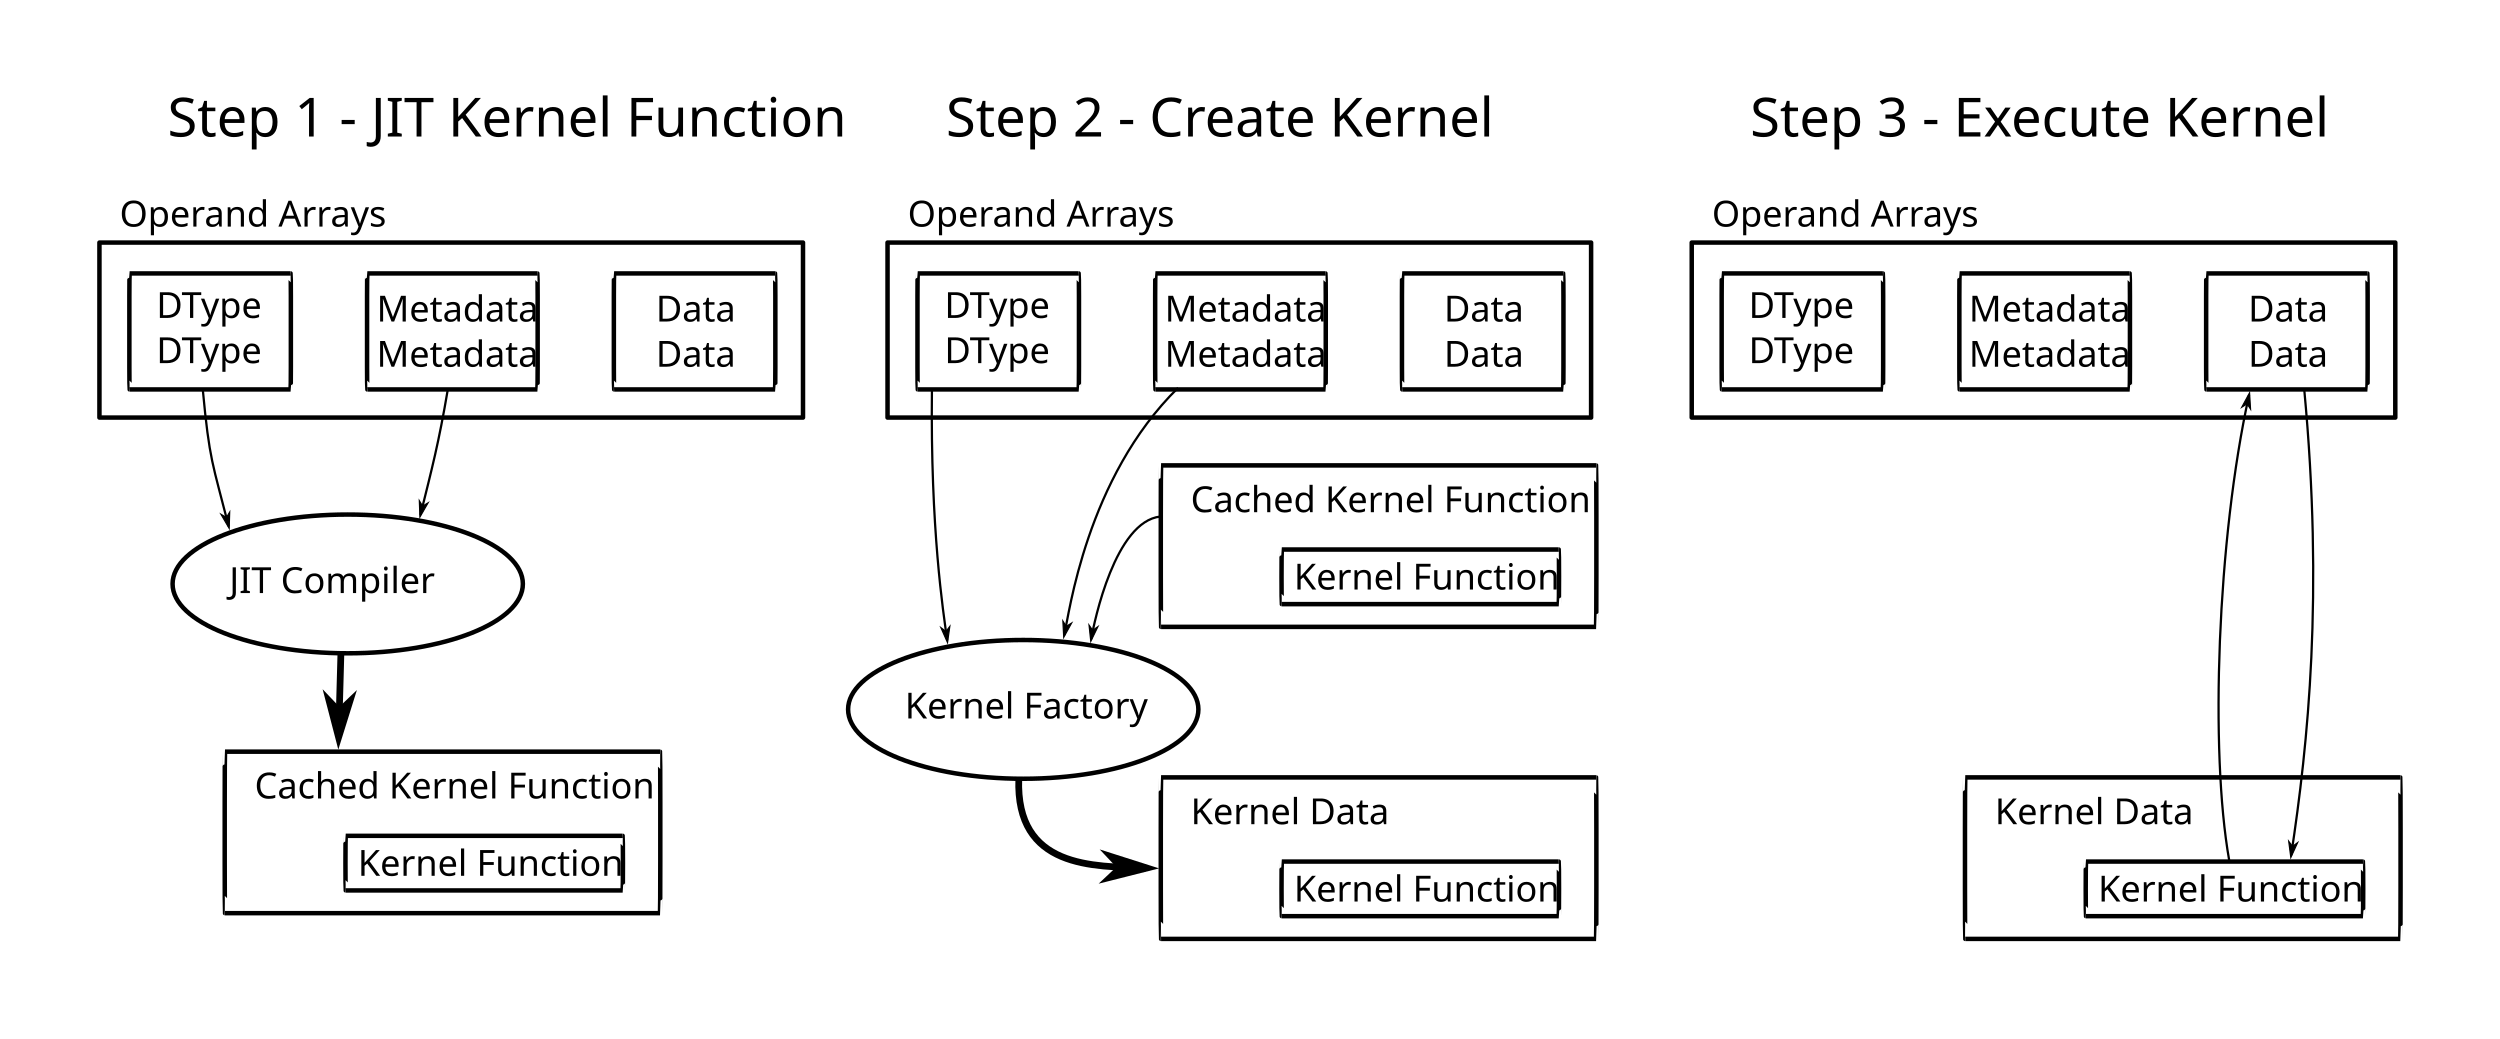
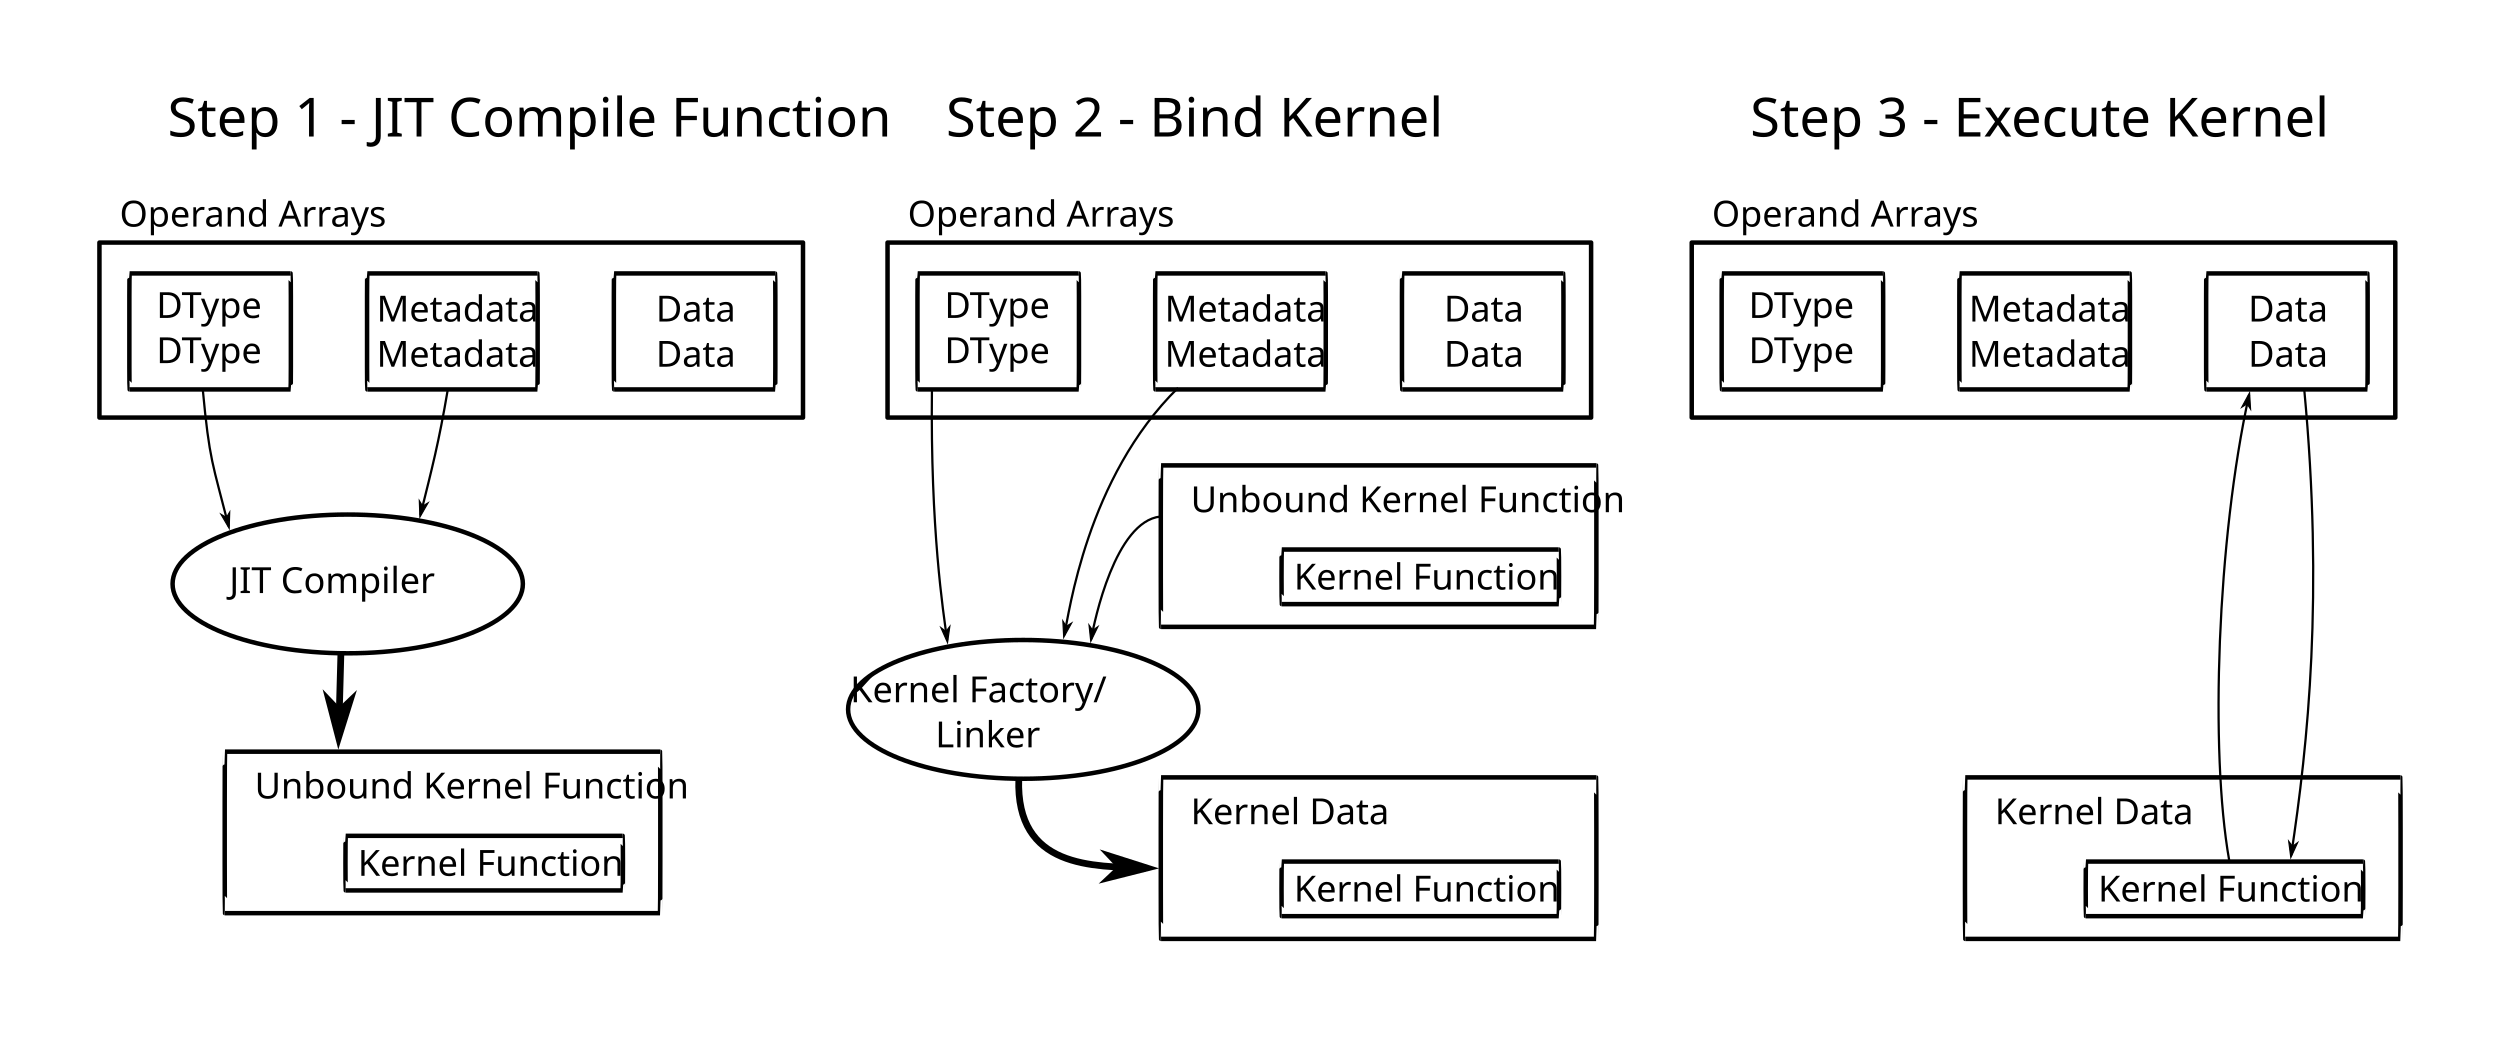
<svg xmlns="http://www.w3.org/2000/svg" width="771.723" height="320.525" id="svg2" version="1.1">
  <defs id="defs4">
    <marker orient="auto" refY="0" refX="0" id="Arrow1Mend" style="overflow:visible">
      <path id="path3965" d="M 0,0 5,-5 -12.5,0 5,5 0,0 z" style="fill-rule:evenodd;stroke:#000000;stroke-width:1pt" transform="matrix(-0.4,0,0,-0.4,-4,0)" />
    </marker>
  </defs>
  <g id="layer1" transform="translate(-0.1736956,3.681899)">
    <text xml:space="preserve" style="font-size:11.121px;font-style:normal;font-weight:normal;text-align:start;line-height:125%;letter-spacing:0px;word-spacing:0px;text-anchor:start;fill:#000000;fill-opacity:1;stroke:none;font-family:Sans" x="37.104" y="66.266" id="text2985">
      <tspan x="37.104" y="66.266" id="tspan2989">Operand Arrays</tspan>
    </text>
    <g id="g3919" transform="matrix(0.6950845,0,0,0.6950845,-31.51167,4.34372)">
      <g transform="translate(-0.516201,0.1551151)" id="g3885">
        <text xml:space="preserve" style="font-size:16px;font-style:normal;font-weight:normal;text-align:start;line-height:125%;letter-spacing:0px;word-spacing:0px;text-anchor:start;fill:#000000;fill-opacity:1;stroke:none;font-family:Sans" x="115.553" y="129.505" id="text2993">
          <tspan id="tspan2995" x="115.553" y="129.505">DType</tspan>
        </text>
        <text xml:space="preserve" style="font-size:16px;font-style:normal;font-weight:normal;text-align:start;line-height:125%;letter-spacing:0px;word-spacing:0px;text-anchor:start;fill:#000000;fill-opacity:1;stroke:none;font-family:Sans" x="115.553" y="149.568" id="text2993-7">
          <tspan id="tspan2995-4" x="115.553" y="149.568">DType</tspan>
        </text>
      </g>
      <rect ry="10" rx="0.131" y="109.89" x="103.036" height="51.518" width="71.721" id="rect3111" style="fill:none;stroke:#000000;stroke-width:2;stroke-linejoin:round;stroke-miterlimit:4;stroke-opacity:1;stroke-dasharray:none;stroke-dashoffset:0" />
    </g>
    <g id="g3911" transform="matrix(0.6950845,0,0,0.6950845,-31.86272,5.045862)">
      <g transform="translate(0.1956787,0.7348041)" id="g3891">
        <text xml:space="preserve" style="font-size:16px;font-style:normal;font-weight:normal;text-align:start;line-height:125%;letter-spacing:0px;word-spacing:0px;text-anchor:start;fill:#000000;fill-opacity:1;stroke:none;font-family:Sans" x="213.162" y="129.505" id="text2997">
          <tspan id="tspan2999" x="213.162" y="129.505">Metadata</tspan>
        </text>
        <text xml:space="preserve" style="font-size:16px;font-style:normal;font-weight:normal;text-align:start;line-height:125%;letter-spacing:0px;word-spacing:0px;text-anchor:start;fill:#000000;fill-opacity:1;stroke:none;font-family:Sans" x="213.162" y="149.568" id="text2997-0">
          <tspan id="tspan2999-9" x="213.162" y="149.568">Metadata</tspan>
        </text>
      </g>
      <rect style="fill:none;stroke:#000000;stroke-width:2;stroke-linejoin:round;stroke-miterlimit:4;stroke-opacity:1;stroke-dasharray:none;stroke-dashoffset:0" id="rect3881" width="75.761" height="51.518" x="209.102" y="108.88" rx="0.131" ry="10" />
    </g>
    <g id="g3903" transform="matrix(0.6950845,0,0,0.6950845,-31.51167,5.045862)">
      <g transform="translate(-0.1025658,0.7348041)" id="g3897">
        <text xml:space="preserve" style="font-size:16px;font-style:normal;font-weight:normal;text-align:start;line-height:125%;letter-spacing:0px;word-spacing:0px;text-anchor:start;fill:#000000;fill-opacity:1;stroke:none;font-family:Sans" x="336.981" y="129.505" id="text3001">
          <tspan id="tspan3003" x="336.981" y="129.505">Data</tspan>
        </text>
        <text xml:space="preserve" style="font-size:16px;font-style:normal;font-weight:normal;text-align:start;line-height:125%;letter-spacing:0px;word-spacing:0px;text-anchor:start;fill:#000000;fill-opacity:1;stroke:none;font-family:Sans" x="336.981" y="149.568" id="text3001-4">
          <tspan id="tspan3003-8" x="336.981" y="149.568">Data</tspan>
        </text>
      </g>
      <rect ry="10" rx="0.131" y="108.88" x="318.198" height="51.518" width="71.721" id="rect3883" style="fill:none;stroke:#000000;stroke-width:2;stroke-linejoin:round;stroke-miterlimit:4;stroke-opacity:1;stroke-dasharray:none;stroke-dashoffset:0" />
    </g>
    <g id="g3939" transform="matrix(0.6950845,0,0,0.6950845,-31.51167,5.045862)">
      <text id="text3927" y="250.809" x="147.432" style="font-size:16px;font-style:normal;font-weight:normal;text-align:start;line-height:125%;letter-spacing:0px;word-spacing:0px;text-anchor:start;fill:#000000;fill-opacity:1;stroke:none;font-family:Sans" xml:space="preserve">
        <tspan y="250.809" x="147.432" id="tspan3929">JIT Compiler</tspan>
      </text>
      <path d="m 277.792,246.766 c 0,17.016 -34.824,30.81 -77.782,30.81 -42.958,0 -77.782,-13.794 -77.782,-30.81 0,-17.016 34.824,-30.81 77.782,-30.81 42.958,0 77.782,13.794 77.782,30.81 z" id="path3931" style="fill:none;stroke:#000000;stroke-width:2;stroke-linejoin:round;stroke-miterlimit:4;stroke-opacity:1;stroke-dasharray:none;stroke-dashoffset:0" />
    </g>
    <path style="fill:none;stroke:#000000;stroke-width:0.695px;stroke-linecap:butt;stroke-linejoin:miter;stroke-opacity:1;marker-end:url(#Arrow1Mend)" d="m 62.751,116.36 c 2.106,22.469 3.037,22.794 8.002,42.405" id="path3944" />
    <path style="fill:none;stroke:#000000;stroke-width:0.695px;stroke-linecap:butt;stroke-linejoin:miter;stroke-opacity:1;marker-end:url(#Arrow1Mend)" d="m 138.407,116.536 c -2.818,16.662 -4.894,24.395 -8.445,38.719" id="path3946" />
    <rect style="fill:none;stroke:#000000;stroke-width:1.39;stroke-linejoin:round;stroke-miterlimit:4;stroke-opacity:1;stroke-dasharray:none;stroke-dashoffset:0" id="rect4396" width="134.46" height="49.852" x="69.54" y="228.353" rx="0.091" ry="15.798" />
    <text xml:space="preserve" style="font-size:11.121px;font-style:normal;font-weight:normal;text-align:start;line-height:125%;letter-spacing:0px;word-spacing:0px;text-anchor:start;fill:#000000;fill-opacity:1;stroke:none;font-family:Sans" x="78.776" y="242.8" id="text4398">
-       <tspan id="tspan4400" x="78.776" y="242.8">Cached Kernel Function</tspan>
+       <tspan id="tspan4400" x="78.776" y="242.8">Unbound Kernel Function</tspan>
      <tspan x="78.776" y="256.702" id="tspan4596" />
    </text>
    <path style="fill:none;stroke:#000000;stroke-width:2.085;stroke-linecap:butt;stroke-linejoin:miter;stroke-miterlimit:4;stroke-opacity:1;stroke-dasharray:none;marker-end:url(#Arrow1Mend)" d="m 105.406,197.984 c 0,0 -0.454,15.45 -0.702,25.628" id="path4407" />
    <rect style="fill:none;stroke:#000000;stroke-width:1.39;stroke-linejoin:round;stroke-miterlimit:4;stroke-opacity:1;stroke-dasharray:none;stroke-dashoffset:0" id="rect4591" width="217.182" height="54.019" x="30.869" y="71.198" rx="0" ry="0" />
    <g id="g4604" transform="matrix(0.6950845,0,0,0.6950845,-70.12944,7.328709)">
      <text id="text4598" y="373.112" x="260.068" style="font-size:16px;font-style:normal;font-weight:normal;text-align:start;line-height:125%;letter-spacing:0px;word-spacing:0px;text-anchor:start;fill:#000000;fill-opacity:1;stroke:none;font-family:Sans" xml:space="preserve">
        <tspan y="373.112" x="260.068" id="tspan4600">Kernel Function</tspan>
      </text>
      <rect ry="22.728" rx="0.131" y="355.357" x="254.558" height="24.244" width="123.239" id="rect4602" style="fill:none;stroke:#000000;stroke-width:2;stroke-linejoin:round;stroke-miterlimit:4;stroke-opacity:1;stroke-dasharray:none;stroke-dashoffset:0" />
    </g>
    <text id="text4977" y="66.266" x="280.383" style="font-size:11.121px;font-style:normal;font-weight:normal;text-align:start;line-height:125%;letter-spacing:0px;word-spacing:0px;text-anchor:start;fill:#000000;fill-opacity:1;stroke:none;font-family:Sans" xml:space="preserve">
      <tspan id="tspan4979" y="66.266" x="280.383">Operand Arrays</tspan>
    </text>
    <g transform="matrix(0.6950845,0,0,0.6950845,211.7679,4.34372)" id="g4981">
      <g id="g4983" transform="translate(-0.516201,0.1551151)">
        <text id="text4985" y="129.505" x="115.553" style="font-size:16px;font-style:normal;font-weight:normal;text-align:start;line-height:125%;letter-spacing:0px;word-spacing:0px;text-anchor:start;fill:#000000;fill-opacity:1;stroke:none;font-family:Sans" xml:space="preserve">
          <tspan y="129.505" x="115.553" id="tspan4987">DType</tspan>
        </text>
        <text id="text4989" y="149.568" x="115.553" style="font-size:16px;font-style:normal;font-weight:normal;text-align:start;line-height:125%;letter-spacing:0px;word-spacing:0px;text-anchor:start;fill:#000000;fill-opacity:1;stroke:none;font-family:Sans" xml:space="preserve">
          <tspan y="149.568" x="115.553" id="tspan4991">DType</tspan>
        </text>
      </g>
      <rect style="fill:none;stroke:#000000;stroke-width:2;stroke-linejoin:round;stroke-miterlimit:4;stroke-opacity:1;stroke-dasharray:none;stroke-dashoffset:0" id="rect4993" width="71.721" height="51.518" x="103.036" y="109.89" rx="0.131" ry="10" />
    </g>
    <g transform="matrix(0.6950845,0,0,0.6950845,211.4169,5.045862)" id="g4995">
      <g id="g4997" transform="translate(0.1956787,0.7348041)">
        <text id="text4999" y="129.505" x="213.162" style="font-size:16px;font-style:normal;font-weight:normal;text-align:start;line-height:125%;letter-spacing:0px;word-spacing:0px;text-anchor:start;fill:#000000;fill-opacity:1;stroke:none;font-family:Sans" xml:space="preserve">
          <tspan y="129.505" x="213.162" id="tspan5001">Metadata</tspan>
        </text>
        <text id="text5003" y="149.568" x="213.162" style="font-size:16px;font-style:normal;font-weight:normal;text-align:start;line-height:125%;letter-spacing:0px;word-spacing:0px;text-anchor:start;fill:#000000;fill-opacity:1;stroke:none;font-family:Sans" xml:space="preserve">
          <tspan y="149.568" x="213.162" id="tspan5005">Metadata</tspan>
        </text>
      </g>
      <rect ry="10" rx="0.131" y="108.88" x="209.102" height="51.518" width="75.761" id="rect5007" style="fill:none;stroke:#000000;stroke-width:2;stroke-linejoin:round;stroke-miterlimit:4;stroke-opacity:1;stroke-dasharray:none;stroke-dashoffset:0" />
    </g>
    <g transform="matrix(0.6950845,0,0,0.6950845,211.7679,5.045862)" id="g5009">
      <g id="g5011" transform="translate(-0.1025658,0.7348041)">
        <text id="text5013" y="129.505" x="336.981" style="font-size:16px;font-style:normal;font-weight:normal;text-align:start;line-height:125%;letter-spacing:0px;word-spacing:0px;text-anchor:start;fill:#000000;fill-opacity:1;stroke:none;font-family:Sans" xml:space="preserve">
          <tspan y="129.505" x="336.981" id="tspan5015">Data</tspan>
        </text>
        <text id="text5017" y="149.568" x="336.981" style="font-size:16px;font-style:normal;font-weight:normal;text-align:start;line-height:125%;letter-spacing:0px;word-spacing:0px;text-anchor:start;fill:#000000;fill-opacity:1;stroke:none;font-family:Sans" xml:space="preserve">
          <tspan y="149.568" x="336.981" id="tspan5019">Data</tspan>
        </text>
      </g>
      <rect style="fill:none;stroke:#000000;stroke-width:2;stroke-linejoin:round;stroke-miterlimit:4;stroke-opacity:1;stroke-dasharray:none;stroke-dashoffset:0" id="rect5021" width="71.721" height="51.518" x="318.198" y="108.88" rx="0.131" ry="10" />
    </g>
    <rect ry="0" rx="0" y="71.198" x="274.148" height="54.019" width="217.182" id="rect5045" style="fill:none;stroke:#000000;stroke-width:1.39;stroke-linejoin:round;stroke-miterlimit:4;stroke-opacity:1;stroke-dasharray:none;stroke-dashoffset:0" />
    <g id="g5095" transform="matrix(0.6950845,0,0,0.6950845,-23.56784,-84.32215)">
      <rect style="fill:none;stroke:#000000;stroke-width:2;stroke-linejoin:round;stroke-miterlimit:4;stroke-opacity:1;stroke-dasharray:none;stroke-dashoffset:0" id="rect5035" width="193.444" height="71.721" x="549.666" y="461.266" rx="0.131" ry="22.728" />
      <text xml:space="preserve" style="font-size:16px;font-style:normal;font-weight:normal;text-align:start;line-height:125%;letter-spacing:0px;word-spacing:0px;text-anchor:start;fill:#000000;fill-opacity:1;stroke:none;font-family:Sans" x="562.954" y="482.051" id="text5037">
        <tspan id="tspan5039" x="562.954" y="482.051">Kernel Data</tspan>
        <tspan x="562.954" y="502.051" id="tspan5041" />
      </text>
      <g id="g5047" transform="translate(348.7273,143.2843)">
        <text id="text5049" y="373.112" x="260.068" style="font-size:16px;font-style:normal;font-weight:normal;text-align:start;line-height:125%;letter-spacing:0px;word-spacing:0px;text-anchor:start;fill:#000000;fill-opacity:1;stroke:none;font-family:Sans" xml:space="preserve">
          <tspan y="373.112" x="260.068" id="tspan5051">Kernel Function</tspan>
        </text>
        <rect ry="22.728" rx="0.131" y="355.357" x="254.558" height="24.244" width="123.239" id="rect5053" style="fill:none;stroke:#000000;stroke-width:2;stroke-linejoin:round;stroke-miterlimit:4;stroke-opacity:1;stroke-dasharray:none;stroke-dashoffset:0" />
      </g>
    </g>
    <text xml:space="preserve" style="font-size:16.682px;font-style:normal;font-weight:normal;text-align:start;line-height:125%;letter-spacing:0px;word-spacing:0px;text-anchor:start;fill:#000000;fill-opacity:1;stroke:none;font-family:Sans" x="51.898" y="38.463" id="text5059">
-       <tspan id="tspan5061" x="51.898" y="38.463">Step 1 - JIT Kernel Function</tspan>
+       <tspan id="tspan5061" x="51.898" y="38.463">Step 1 - JIT Compile Function</tspan>
    </text>
    <text xml:space="preserve" style="font-size:16.682px;font-style:normal;font-weight:normal;text-align:start;line-height:125%;letter-spacing:0px;word-spacing:0px;text-anchor:start;fill:#000000;fill-opacity:1;stroke:none;font-family:Sans" x="292.199" y="38.463" id="text5063">
-       <tspan id="tspan5065" x="292.199" y="38.463">Step 2 - Create Kernel</tspan>
+       <tspan id="tspan5065" x="292.199" y="38.463">Step 2 - Bind Kernel</tspan>
    </text>
    <rect ry="15.798" rx="0.091" y="139.978" x="358.497" height="49.852" width="134.46" id="rect5071" style="fill:none;stroke:#000000;stroke-width:1.39;stroke-linejoin:round;stroke-miterlimit:4;stroke-opacity:1;stroke-dasharray:none;stroke-dashoffset:0" />
    <text id="text5073" y="154.425" x="367.733" style="font-size:11.121px;font-style:normal;font-weight:normal;text-align:start;line-height:125%;letter-spacing:0px;word-spacing:0px;text-anchor:start;fill:#000000;fill-opacity:1;stroke:none;font-family:Sans" xml:space="preserve">
-       <tspan y="154.425" x="367.733" id="tspan5075">Cached Kernel Function</tspan>
+       <tspan y="154.425" x="367.733" id="tspan5075">Unbound Kernel Function</tspan>
      <tspan id="tspan5077" y="168.327" x="367.733" />
    </text>
    <g transform="matrix(0.6950845,0,0,0.6950845,218.8271,-81.04632)" id="g5079">
      <text xml:space="preserve" style="font-size:16px;font-style:normal;font-weight:normal;text-align:start;line-height:125%;letter-spacing:0px;word-spacing:0px;text-anchor:start;fill:#000000;fill-opacity:1;stroke:none;font-family:Sans" x="260.068" y="373.112" id="text5081">
        <tspan id="tspan5083" x="260.068" y="373.112">Kernel Function</tspan>
      </text>
      <rect style="fill:none;stroke:#000000;stroke-width:2;stroke-linejoin:round;stroke-miterlimit:4;stroke-opacity:1;stroke-dasharray:none;stroke-dashoffset:0" id="rect5085" width="123.239" height="24.244" x="254.558" y="355.357" rx="0.131" ry="22.728" />
    </g>
    <g transform="matrix(0.6950845,0,0,0.6950845,177.0137,43.772)" id="g5087">
-       <text xml:space="preserve" style="font-size:16px;font-style:normal;font-weight:normal;text-align:start;line-height:125%;letter-spacing:0px;word-spacing:0px;text-anchor:start;fill:#000000;fill-opacity:1;stroke:none;font-family:Sans" x="147.432" y="250.809" id="text5089">
-         <tspan id="tspan5091" x="147.432" y="250.809">Kernel Factory</tspan>
+       <text xml:space="preserve" style="font-size:16px;font-style:normal;font-weight:normal;text-align:center;line-height:125%;letter-spacing:0px;word-spacing:0px;text-anchor:middle;fill:#000000;fill-opacity:1;stroke:none;font-family:Sans" x="198.838" y="243.615" id="text5089">
+         <tspan x="198.838" y="243.615" id="tspan3333">Kernel Factory/</tspan>
+         <tspan x="198.838" y="263.615" id="tspan3337">Linker</tspan>
      </text>
      <path style="fill:none;stroke:#000000;stroke-width:2;stroke-linejoin:round;stroke-miterlimit:4;stroke-opacity:1;stroke-dasharray:none;stroke-dashoffset:0" id="path5093" d="m 277.792,246.766 c 0,17.016 -34.824,30.81 -77.782,30.81 -42.958,0 -77.782,-13.794 -77.782,-30.81 0,-17.016 34.824,-30.81 77.782,-30.81 42.958,0 77.782,13.794 77.782,30.81 z" />
    </g>
    <path style="fill:none;stroke:#000000;stroke-width:0.695px;stroke-linecap:butt;stroke-linejoin:miter;stroke-opacity:1;marker-end:url(#Arrow1Mend)" d="m 287.851,116.548 c -0.496,43.195 3.475,68.515 4.717,77.452" id="path5105" />
    <path style="fill:none;stroke:#000000;stroke-width:0.695px;stroke-linecap:butt;stroke-linejoin:miter;stroke-opacity:1;marker-end:url(#Arrow1Mend)" d="m 363.814,116.051 c -28.3,27.803 -33.637,69.881 -35.127,76.335" id="path5107" />
    <path style="fill:none;stroke:#000000;stroke-width:0.695px;stroke-linecap:butt;stroke-linejoin:miter;stroke-opacity:1;marker-end:url(#Arrow1Mend)" d="m 358.353,155.77 c -13.902,1.489 -20.356,32.148 -21.349,37.857" id="path5109" />
    <path style="fill:none;stroke:#000000;stroke-width:2.085;stroke-linecap:butt;stroke-linejoin:miter;stroke-miterlimit:4;stroke-opacity:1;stroke-dasharray:none;marker-end:url(#Arrow1Mend)" d="m 314.662,236.698 c -0.993,27.803 23.087,27.059 39.223,27.555" id="path5111" />
    <text xml:space="preserve" style="font-size:11.121px;font-style:normal;font-weight:normal;text-align:start;line-height:125%;letter-spacing:0px;word-spacing:0px;text-anchor:start;fill:#000000;fill-opacity:1;stroke:none;font-family:Sans" x="528.628" y="66.266" id="text5463">
      <tspan x="528.628" y="66.266" id="tspan5465">Operand Arrays</tspan>
    </text>
    <g id="g5467" transform="matrix(0.6950845,0,0,0.6950845,460.0124,4.34372)">
      <g transform="translate(-0.516201,0.1551151)" id="g5469">
        <text xml:space="preserve" style="font-size:16px;font-style:normal;font-weight:normal;text-align:start;line-height:125%;letter-spacing:0px;word-spacing:0px;text-anchor:start;fill:#000000;fill-opacity:1;stroke:none;font-family:Sans" x="115.553" y="129.505" id="text5471">
          <tspan id="tspan5473" x="115.553" y="129.505">DType</tspan>
        </text>
        <text xml:space="preserve" style="font-size:16px;font-style:normal;font-weight:normal;text-align:start;line-height:125%;letter-spacing:0px;word-spacing:0px;text-anchor:start;fill:#000000;fill-opacity:1;stroke:none;font-family:Sans" x="115.553" y="149.568" id="text5475">
          <tspan id="tspan5477" x="115.553" y="149.568">DType</tspan>
        </text>
      </g>
      <rect ry="10" rx="0.131" y="109.89" x="103.036" height="51.518" width="71.721" id="rect5479" style="fill:none;stroke:#000000;stroke-width:2;stroke-linejoin:round;stroke-miterlimit:4;stroke-opacity:1;stroke-dasharray:none;stroke-dashoffset:0" />
    </g>
    <g id="g5481" transform="matrix(0.6950845,0,0,0.6950845,459.6613,5.045862)">
      <g transform="translate(0.1956787,0.7348041)" id="g5483">
        <text xml:space="preserve" style="font-size:16px;font-style:normal;font-weight:normal;text-align:start;line-height:125%;letter-spacing:0px;word-spacing:0px;text-anchor:start;fill:#000000;fill-opacity:1;stroke:none;font-family:Sans" x="213.162" y="129.505" id="text5485">
          <tspan id="tspan5487" x="213.162" y="129.505">Metadata</tspan>
        </text>
        <text xml:space="preserve" style="font-size:16px;font-style:normal;font-weight:normal;text-align:start;line-height:125%;letter-spacing:0px;word-spacing:0px;text-anchor:start;fill:#000000;fill-opacity:1;stroke:none;font-family:Sans" x="213.162" y="149.568" id="text5489">
          <tspan id="tspan5491" x="213.162" y="149.568">Metadata</tspan>
        </text>
      </g>
      <rect style="fill:none;stroke:#000000;stroke-width:2;stroke-linejoin:round;stroke-miterlimit:4;stroke-opacity:1;stroke-dasharray:none;stroke-dashoffset:0" id="rect5493" width="75.761" height="51.518" x="209.102" y="108.88" rx="0.131" ry="10" />
    </g>
    <g id="g5495" transform="matrix(0.6950845,0,0,0.6950845,460.0124,5.045862)">
      <g transform="translate(-0.1025658,0.7348041)" id="g5497">
        <text xml:space="preserve" style="font-size:16px;font-style:normal;font-weight:normal;text-align:start;line-height:125%;letter-spacing:0px;word-spacing:0px;text-anchor:start;fill:#000000;fill-opacity:1;stroke:none;font-family:Sans" x="336.981" y="129.505" id="text5499">
          <tspan id="tspan5501" x="336.981" y="129.505">Data</tspan>
        </text>
        <text xml:space="preserve" style="font-size:16px;font-style:normal;font-weight:normal;text-align:start;line-height:125%;letter-spacing:0px;word-spacing:0px;text-anchor:start;fill:#000000;fill-opacity:1;stroke:none;font-family:Sans" x="336.981" y="149.568" id="text5503">
          <tspan id="tspan5505" x="336.981" y="149.568">Data</tspan>
        </text>
      </g>
      <rect ry="10" rx="0.131" y="108.88" x="318.198" height="51.518" width="71.721" id="rect5507" style="fill:none;stroke:#000000;stroke-width:2;stroke-linejoin:round;stroke-miterlimit:4;stroke-opacity:1;stroke-dasharray:none;stroke-dashoffset:0" />
    </g>
    <rect style="fill:none;stroke:#000000;stroke-width:1.39;stroke-linejoin:round;stroke-miterlimit:4;stroke-opacity:1;stroke-dasharray:none;stroke-dashoffset:0" id="rect5509" width="217.182" height="54.019" x="522.393" y="71.198" rx="0" ry="0" />
    <g transform="matrix(0.6950845,0,0,0.6950845,224.6766,-84.32215)" id="g5511">
      <rect ry="22.728" rx="0.131" y="461.266" x="549.666" height="71.721" width="193.444" id="rect5513" style="fill:none;stroke:#000000;stroke-width:2;stroke-linejoin:round;stroke-miterlimit:4;stroke-opacity:1;stroke-dasharray:none;stroke-dashoffset:0" />
      <text id="text5515" y="482.051" x="562.954" style="font-size:16px;font-style:normal;font-weight:normal;text-align:start;line-height:125%;letter-spacing:0px;word-spacing:0px;text-anchor:start;fill:#000000;fill-opacity:1;stroke:none;font-family:Sans" xml:space="preserve">
        <tspan y="482.051" x="562.954" id="tspan5517">Kernel Data</tspan>
        <tspan id="tspan5519" y="502.051" x="562.954" />
      </text>
      <g transform="translate(348.7273,143.2843)" id="g5521">
        <text xml:space="preserve" style="font-size:16px;font-style:normal;font-weight:normal;text-align:start;line-height:125%;letter-spacing:0px;word-spacing:0px;text-anchor:start;fill:#000000;fill-opacity:1;stroke:none;font-family:Sans" x="260.068" y="373.112" id="text5523">
          <tspan id="tspan5525" x="260.068" y="373.112">Kernel Function</tspan>
        </text>
        <rect style="fill:none;stroke:#000000;stroke-width:2;stroke-linejoin:round;stroke-miterlimit:4;stroke-opacity:1;stroke-dasharray:none;stroke-dashoffset:0" id="rect5527" width="123.239" height="24.244" x="254.558" y="355.357" rx="0.131" ry="22.728" />
      </g>
    </g>
    <text id="text5529" y="38.463" x="540.444" style="font-size:16.682px;font-style:normal;font-weight:normal;text-align:start;line-height:125%;letter-spacing:0px;word-spacing:0px;text-anchor:start;fill:#000000;fill-opacity:1;stroke:none;font-family:Sans" xml:space="preserve">
      <tspan y="38.463" x="540.444" id="tspan5531">Step 3 - Execute Kernel</tspan>
    </text>
    <path style="fill:none;stroke:#000000;stroke-width:0.695px;stroke-linecap:butt;stroke-linejoin:miter;stroke-opacity:1;marker-end:url(#Arrow1Mend)" d="m 688.292,261.837 c -5.968,-33.703 -3.686,-99.002 6.144,-143.588" id="path5565" />
    <path style="fill:none;stroke:#000000;stroke-width:0.695px;stroke-linecap:butt;stroke-linejoin:miter;stroke-opacity:1;marker-end:url(#Arrow1Mend)" d="m 711.463,116.493 c 5.968,63.544 1.229,109.095 -4.037,143.851" id="path5567" />
  </g>
</svg>
